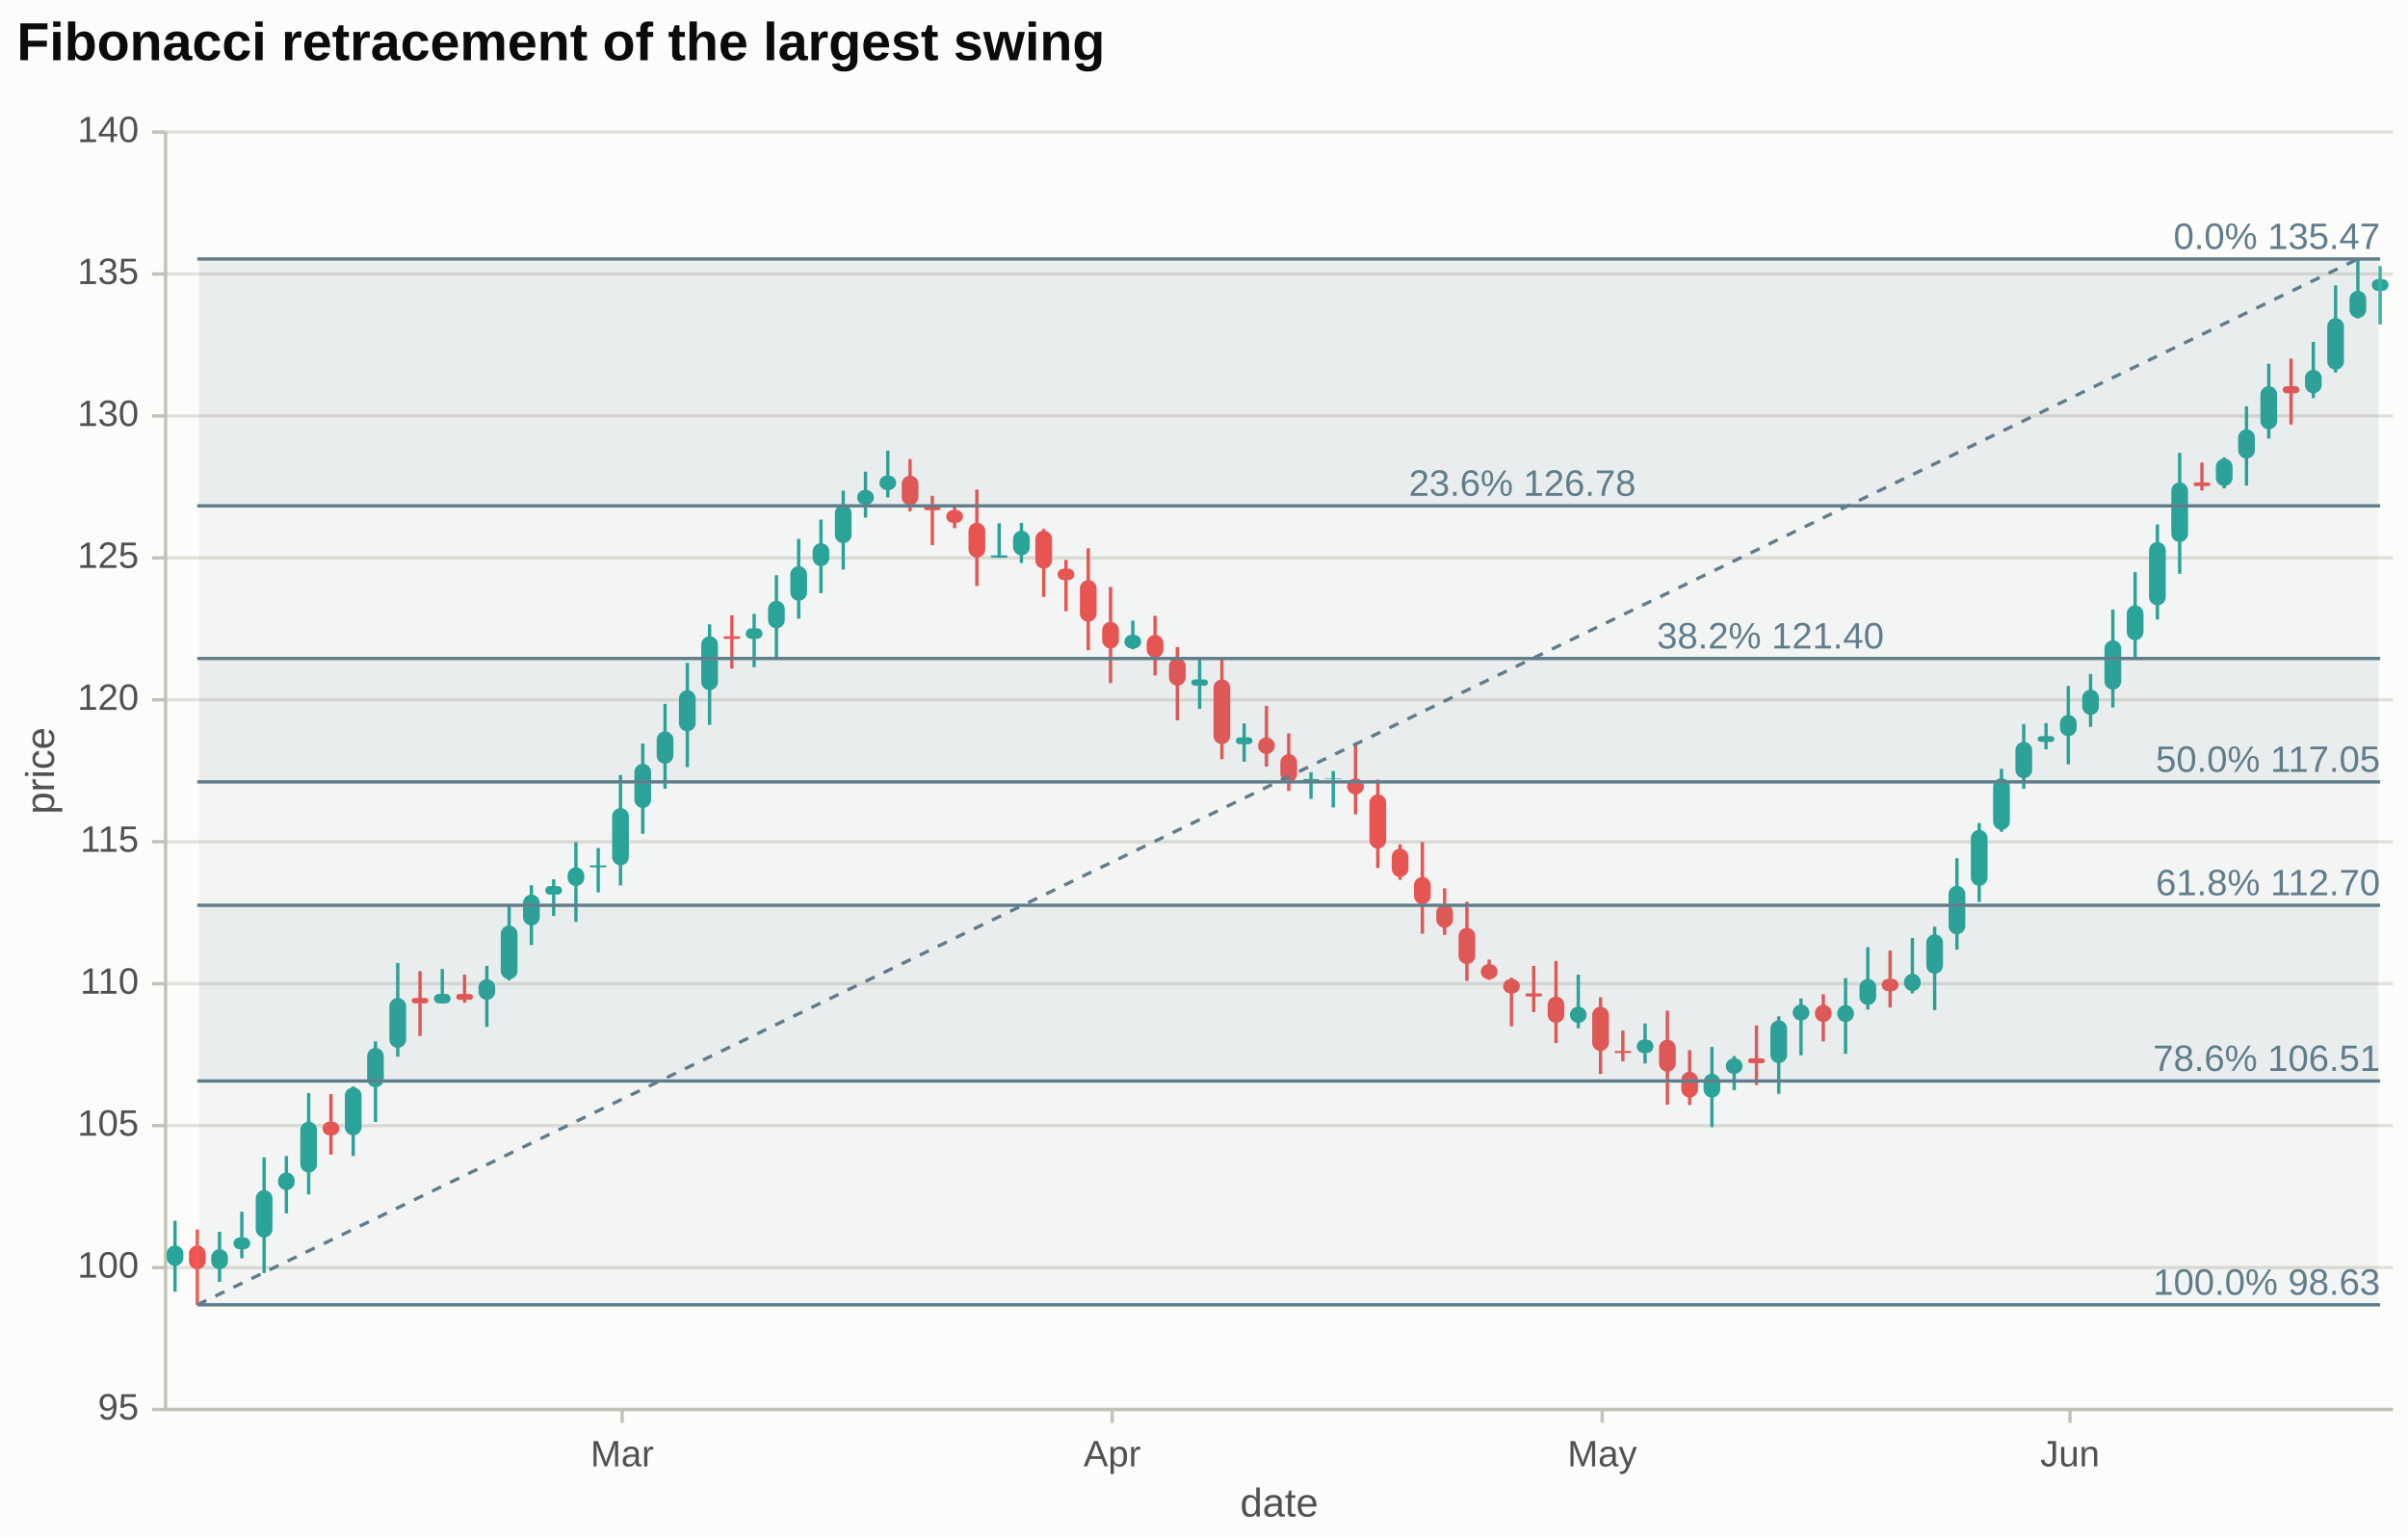
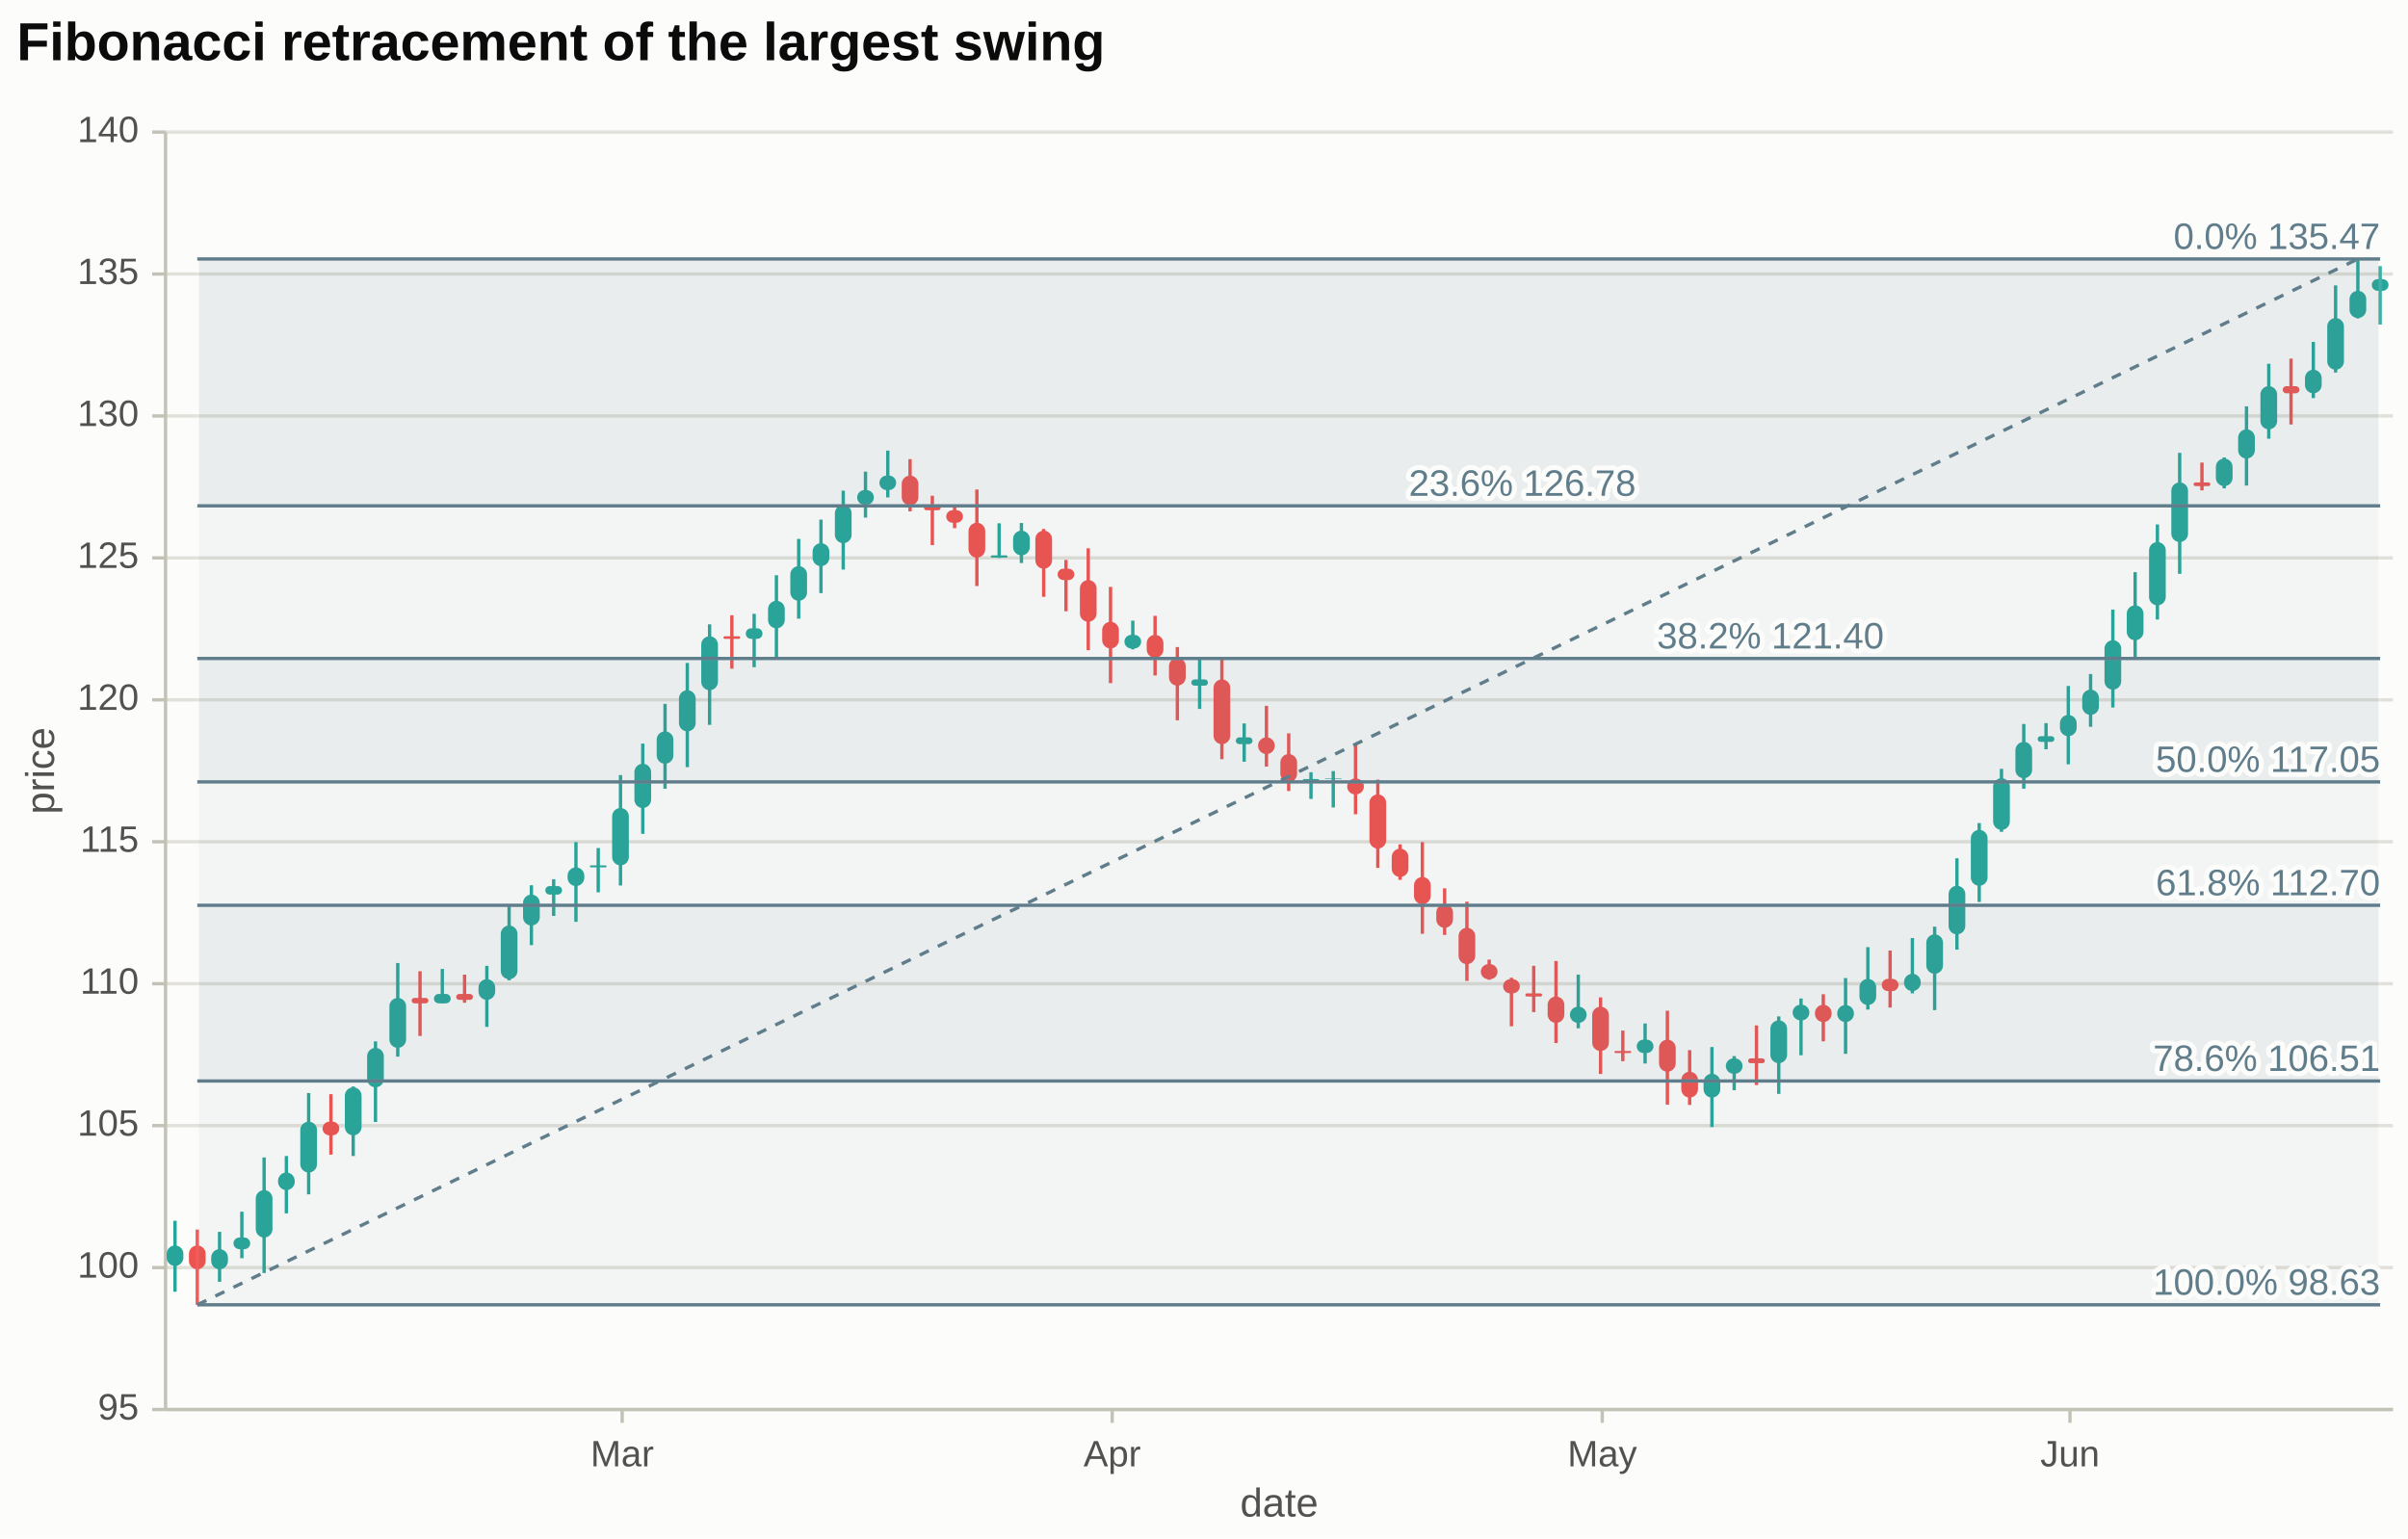
<svg xmlns="http://www.w3.org/2000/svg" width="720" height="460" viewBox="0 0 720 460" font-family="Arial, Liberation Sans, sans-serif">
  <defs>
    <clipPath id="clip-price">
      <rect x="49" y="39" width="666" height="382">
</rect>
    </clipPath>
  </defs>
  <rect width="100%" height="100%" fill="#fcfcfb">
</rect>
  <line x1="49.5" y1="421.5" x2="715.5" y2="421.5" stroke="#e1e0d9" stroke-width="1">
</line>
  <line x1="49.5" y1="379.06" x2="715.5" y2="379.06" stroke="#e1e0d9" stroke-width="1">
</line>
  <line x1="49.5" y1="336.61" x2="715.5" y2="336.61" stroke="#e1e0d9" stroke-width="1">
</line>
  <line x1="49.5" y1="294.17" x2="715.5" y2="294.17" stroke="#e1e0d9" stroke-width="1">
</line>
  <line x1="49.5" y1="251.72" x2="715.5" y2="251.72" stroke="#e1e0d9" stroke-width="1">
</line>
  <line x1="49.5" y1="209.28" x2="715.5" y2="209.28" stroke="#e1e0d9" stroke-width="1">
</line>
  <line x1="49.5" y1="166.83" x2="715.5" y2="166.83" stroke="#e1e0d9" stroke-width="1">
</line>
  <line x1="49.5" y1="124.39" x2="715.5" y2="124.39" stroke="#e1e0d9" stroke-width="1">
</line>
  <line x1="49.5" y1="81.94" x2="715.5" y2="81.94" stroke="#e1e0d9" stroke-width="1">
</line>
  <line x1="49.5" y1="39.5" x2="715.5" y2="39.5" stroke="#e1e0d9" stroke-width="1">
</line>
  <line x1="49.5" y1="421.5" x2="715.5" y2="421.5" stroke="#c3c2b7" stroke-width="1">
</line>
  <line x1="186.03" y1="421.5" x2="186.03" y2="425.5" stroke="#c3c2b7" stroke-width="1">
</line>
  <text x="186.03" y="438.5" font-size="11" fill="#52514e" text-anchor="middle">Mar</text>
  <line x1="332.55" y1="421.5" x2="332.55" y2="425.5" stroke="#c3c2b7" stroke-width="1">
</line>
  <text x="332.55" y="438.5" font-size="11" fill="#52514e" text-anchor="middle">Apr</text>
  <line x1="479.07" y1="421.5" x2="479.07" y2="425.5" stroke="#c3c2b7" stroke-width="1">
</line>
  <text x="479.07" y="438.5" font-size="11" fill="#52514e" text-anchor="middle">May</text>
  <line x1="618.93" y1="421.5" x2="618.93" y2="425.5" stroke="#c3c2b7" stroke-width="1">
</line>
  <text x="618.93" y="438.5" font-size="11" fill="#52514e" text-anchor="middle">Jun</text>
  <text x="382.5" y="453.5" font-size="12" fill="#52514e" font-weight="normal" text-anchor="middle">date</text>
  <line x1="49.5" y1="39.5" x2="49.5" y2="421.5" stroke="#c3c2b7" stroke-width="1">
</line>
  <line x1="45.5" y1="421.5" x2="49.5" y2="421.5" stroke="#c3c2b7" stroke-width="1">
</line>
  <text x="41.5" y="424.5" font-size="11" fill="#52514e" text-anchor="end">95</text>
  <line x1="45.5" y1="379.06" x2="49.5" y2="379.06" stroke="#c3c2b7" stroke-width="1">
</line>
  <text x="41.5" y="382.06" font-size="11" fill="#52514e" text-anchor="end">100</text>
  <line x1="45.5" y1="336.61" x2="49.5" y2="336.61" stroke="#c3c2b7" stroke-width="1">
</line>
  <text x="41.5" y="339.61" font-size="11" fill="#52514e" text-anchor="end">105</text>
  <line x1="45.5" y1="294.17" x2="49.5" y2="294.17" stroke="#c3c2b7" stroke-width="1">
</line>
  <text x="41.5" y="297.17" font-size="11" fill="#52514e" text-anchor="end">110</text>
  <line x1="45.5" y1="251.72" x2="49.5" y2="251.72" stroke="#c3c2b7" stroke-width="1">
</line>
  <text x="41.5" y="254.72" font-size="11" fill="#52514e" text-anchor="end">115</text>
  <line x1="45.5" y1="209.28" x2="49.5" y2="209.28" stroke="#c3c2b7" stroke-width="1">
</line>
  <text x="41.5" y="212.28" font-size="11" fill="#52514e" text-anchor="end">120</text>
  <line x1="45.5" y1="166.83" x2="49.5" y2="166.83" stroke="#c3c2b7" stroke-width="1">
</line>
  <text x="41.5" y="169.83" font-size="11" fill="#52514e" text-anchor="end">125</text>
  <line x1="45.5" y1="124.39" x2="49.5" y2="124.39" stroke="#c3c2b7" stroke-width="1">
</line>
  <text x="41.5" y="127.39" font-size="11" fill="#52514e" text-anchor="end">130</text>
  <line x1="45.5" y1="81.94" x2="49.5" y2="81.94" stroke="#c3c2b7" stroke-width="1">
</line>
  <text x="41.5" y="84.94" font-size="11" fill="#52514e" text-anchor="end">135</text>
  <line x1="45.5" y1="39.5" x2="49.5" y2="39.5" stroke="#c3c2b7" stroke-width="1">
</line>
  <text x="41.5" y="42.5" font-size="11" fill="#52514e" text-anchor="end">140</text>
  <text x="19.15" y="230.5" dy="-3" font-size="12" fill="#52514e" font-weight="normal" text-anchor="middle" transform="rotate(-90 19.15 230.5)">price</text>
  <g clip-path="url(#clip-price)">
    <line x1="52.33" y1="386.28" x2="52.33" y2="365.06" stroke="#26a69a" stroke-width="1">
</line>
    <line x1="58.99" y1="390.19" x2="58.99" y2="367.69" stroke="#ef5350" stroke-width="1">
</line>
    <line x1="65.65" y1="383.31" x2="65.65" y2="368.37" stroke="#26a69a" stroke-width="1">
</line>
    <line x1="72.31" y1="376.26" x2="72.31" y2="362.34" stroke="#26a69a" stroke-width="1">
</line>
    <line x1="78.97" y1="380.68" x2="78.97" y2="346.13" stroke="#26a69a" stroke-width="1">
</line>
    <line x1="85.63" y1="362.85" x2="85.63" y2="345.7" stroke="#26a69a" stroke-width="1">
</line>
    <line x1="92.29" y1="357.16" x2="92.29" y2="326.86" stroke="#26a69a" stroke-width="1">
</line>
    <line x1="98.95" y1="345.28" x2="98.95" y2="327.2" stroke="#ef5350" stroke-width="1">
</line>
    <line x1="105.61" y1="345.7" x2="105.61" y2="324.91" stroke="#26a69a" stroke-width="1">
</line>
    <line x1="112.27" y1="335.52" x2="112.27" y2="311.41" stroke="#26a69a" stroke-width="1">
</line>
    <line x1="118.93" y1="315.99" x2="118.93" y2="287.98" stroke="#26a69a" stroke-width="1">
</line>
    <line x1="125.59" y1="309.8" x2="125.59" y2="290.44" stroke="#ef5350" stroke-width="1">
</line>
    <line x1="132.25" y1="300.03" x2="132.25" y2="289.76" stroke="#26a69a" stroke-width="1">
</line>
    <line x1="138.91" y1="299.86" x2="138.91" y2="291.46" stroke="#ef5350" stroke-width="1">
</line>
    <line x1="145.57" y1="307.08" x2="145.57" y2="288.83" stroke="#26a69a" stroke-width="1">
</line>
    <line x1="152.23" y1="293.16" x2="152.23" y2="270.58" stroke="#26a69a" stroke-width="1">
</line>
    <line x1="158.89" y1="282.63" x2="158.89" y2="264.72" stroke="#26a69a" stroke-width="1">
</line>
    <line x1="165.55" y1="273.89" x2="165.55" y2="262.94" stroke="#26a69a" stroke-width="1">
</line>
    <line x1="172.21" y1="275.67" x2="172.21" y2="251.82" stroke="#26a69a" stroke-width="1">
</line>
    <line x1="178.87" y1="266.84" x2="178.87" y2="253.6" stroke="#26a69a" stroke-width="1">
</line>
    <line x1="185.53" y1="264.8" x2="185.53" y2="231.78" stroke="#26a69a" stroke-width="1">
</line>
    <line x1="192.19" y1="249.35" x2="192.19" y2="222.36" stroke="#26a69a" stroke-width="1">
</line>
    <line x1="198.85" y1="235.86" x2="198.85" y2="210.48" stroke="#26a69a" stroke-width="1">
</line>
    <line x1="205.51" y1="229.41" x2="205.51" y2="198.25" stroke="#26a69a" stroke-width="1">
</line>
    <line x1="212.17" y1="216.76" x2="212.17" y2="186.71" stroke="#26a69a" stroke-width="1">
</line>
    <line x1="218.83" y1="199.95" x2="218.83" y2="183.99" stroke="#ef5350" stroke-width="1">
</line>
    <line x1="225.49" y1="199.52" x2="225.49" y2="183.57" stroke="#26a69a" stroke-width="1">
</line>
    <line x1="232.15" y1="197.06" x2="232.15" y2="172.02" stroke="#26a69a" stroke-width="1">
</line>
    <line x1="238.81" y1="185.01" x2="238.81" y2="161.16" stroke="#26a69a" stroke-width="1">
</line>
    <line x1="245.47" y1="177.37" x2="245.47" y2="155.38" stroke="#26a69a" stroke-width="1">
</line>
    <line x1="252.13" y1="170.32" x2="252.13" y2="146.72" stroke="#26a69a" stroke-width="1">
</line>
    <line x1="258.79" y1="154.79" x2="258.79" y2="141.04" stroke="#26a69a" stroke-width="1">
</line>
    <line x1="265.45" y1="148.76" x2="265.45" y2="134.75" stroke="#26a69a" stroke-width="1">
</line>
    <line x1="272.11" y1="152.92" x2="272.11" y2="137.3" stroke="#ef5350" stroke-width="1">
</line>
    <line x1="278.77" y1="163.02" x2="278.77" y2="148.25" stroke="#ef5350" stroke-width="1">
</line>
    <line x1="285.43" y1="157.93" x2="285.43" y2="151.48" stroke="#ef5350" stroke-width="1">
</line>
    <line x1="292.09" y1="175.25" x2="292.09" y2="146.38" stroke="#ef5350" stroke-width="1">
</line>
    <line x1="298.75" y1="166.84" x2="298.75" y2="156.49" stroke="#26a69a" stroke-width="1">
</line>
    <line x1="305.41" y1="168.37" x2="305.41" y2="156.4" stroke="#26a69a" stroke-width="1">
</line>
    <line x1="312.07" y1="178.47" x2="312.07" y2="158.18" stroke="#ef5350" stroke-width="1">
</line>
    <line x1="318.73" y1="182.8" x2="318.73" y2="167.44" stroke="#ef5350" stroke-width="1">
</line>
    <line x1="325.39" y1="194.43" x2="325.39" y2="163.96" stroke="#ef5350" stroke-width="1">
</line>
    <line x1="332.05" y1="204.28" x2="332.05" y2="175.5" stroke="#ef5350" stroke-width="1">
</line>
    <line x1="338.71" y1="194.18" x2="338.71" y2="185.6" stroke="#26a69a" stroke-width="1">
</line>
    <line x1="345.37" y1="201.99" x2="345.37" y2="184.16" stroke="#ef5350" stroke-width="1">
</line>
    <line x1="352.03" y1="215.4" x2="352.03" y2="193.5" stroke="#ef5350" stroke-width="1">
</line>
    <line x1="358.69" y1="212" x2="358.69" y2="196.64" stroke="#26a69a" stroke-width="1">
</line>
    <line x1="365.35" y1="227.03" x2="365.35" y2="197.23" stroke="#ef5350" stroke-width="1">
</line>
    <line x1="372.01" y1="227.79" x2="372.01" y2="216.33" stroke="#26a69a" stroke-width="1">
</line>
    <line x1="378.67" y1="229.24" x2="378.67" y2="211.07" stroke="#ef5350" stroke-width="1">
</line>
    <line x1="385.33" y1="236.54" x2="385.33" y2="219.3" stroke="#ef5350" stroke-width="1">
</line>
    <line x1="391.99" y1="238.91" x2="391.99" y2="230.93" stroke="#26a69a" stroke-width="1">
</line>
    <line x1="398.65" y1="241.46" x2="398.65" y2="230.59" stroke="#26a69a" stroke-width="1">
</line>
    <line x1="405.31" y1="243.5" x2="405.31" y2="222.61" stroke="#ef5350" stroke-width="1">
</line>
    <line x1="411.97" y1="259.54" x2="411.97" y2="233.14" stroke="#ef5350" stroke-width="1">
</line>
    <line x1="418.63" y1="263.11" x2="418.63" y2="252.5" stroke="#ef5350" stroke-width="1">
</line>
    <line x1="425.29" y1="279.24" x2="425.29" y2="251.82" stroke="#ef5350" stroke-width="1">
</line>
    <line x1="431.95" y1="279.58" x2="431.95" y2="265.65" stroke="#ef5350" stroke-width="1">
</line>
    <line x1="438.61" y1="293.33" x2="438.61" y2="269.64" stroke="#ef5350" stroke-width="1">
</line>
    <line x1="445.27" y1="292.99" x2="445.27" y2="286.96" stroke="#ef5350" stroke-width="1">
</line>
    <line x1="451.93" y1="306.91" x2="451.93" y2="292.39" stroke="#ef5350" stroke-width="1">
</line>
    <line x1="458.59" y1="302.66" x2="458.59" y2="288.83" stroke="#ef5350" stroke-width="1">
</line>
    <line x1="465.25" y1="311.92" x2="465.25" y2="287.38" stroke="#ef5350" stroke-width="1">
</line>
    <line x1="471.91" y1="307.5" x2="471.91" y2="291.46" stroke="#26a69a" stroke-width="1">
</line>
    <line x1="478.57" y1="321.17" x2="478.57" y2="298.25" stroke="#ef5350" stroke-width="1">
</line>
    <line x1="485.23" y1="317.35" x2="485.23" y2="308.18" stroke="#ef5350" stroke-width="1">
</line>
    <line x1="491.89" y1="318.03" x2="491.89" y2="306.06" stroke="#26a69a" stroke-width="1">
</line>
    <line x1="498.55" y1="330.34" x2="498.55" y2="302.24" stroke="#ef5350" stroke-width="1">
</line>
    <line x1="505.21" y1="330.42" x2="505.21" y2="314.04" stroke="#ef5350" stroke-width="1">
</line>
    <line x1="511.87" y1="337.04" x2="511.87" y2="313.11" stroke="#26a69a" stroke-width="1">
</line>
    <line x1="518.53" y1="326.01" x2="518.53" y2="315.82" stroke="#26a69a" stroke-width="1">
</line>
    <line x1="525.19" y1="324.48" x2="525.19" y2="306.65" stroke="#ef5350" stroke-width="1">
</line>
    <line x1="531.85" y1="327.11" x2="531.85" y2="303.94" stroke="#26a69a" stroke-width="1">
</line>
    <line x1="538.51" y1="315.57" x2="538.51" y2="298.59" stroke="#26a69a" stroke-width="1">
</line>
    <line x1="545.17" y1="311.41" x2="545.17" y2="297.32" stroke="#ef5350" stroke-width="1">
</line>
    <line x1="551.83" y1="315.14" x2="551.83" y2="292.48" stroke="#26a69a" stroke-width="1">
</line>
    <line x1="558.49" y1="301.9" x2="558.49" y2="283.23" stroke="#26a69a" stroke-width="1">
</line>
    <line x1="565.15" y1="301.31" x2="565.15" y2="284.24" stroke="#ef5350" stroke-width="1">
</line>
    <line x1="571.81" y1="297.06" x2="571.81" y2="280.51" stroke="#26a69a" stroke-width="1">
</line>
    <line x1="578.47" y1="302.07" x2="578.47" y2="277.11" stroke="#26a69a" stroke-width="1">
</line>
    <line x1="585.13" y1="283.99" x2="585.13" y2="256.66" stroke="#26a69a" stroke-width="1">
</line>
    <line x1="591.79" y1="269.73" x2="591.79" y2="246.13" stroke="#26a69a" stroke-width="1">
</line>
    <line x1="598.45" y1="248.76" x2="598.45" y2="229.92" stroke="#26a69a" stroke-width="1">
</line>
    <line x1="605.11" y1="235.86" x2="605.11" y2="216.5" stroke="#26a69a" stroke-width="1">
</line>
    <line x1="611.77" y1="224.06" x2="611.77" y2="216.25" stroke="#26a69a" stroke-width="1">
</line>
    <line x1="618.43" y1="228.56" x2="618.43" y2="205.13" stroke="#26a69a" stroke-width="1">
</line>
    <line x1="625.09" y1="217.35" x2="625.09" y2="201.56" stroke="#26a69a" stroke-width="1">
</line>
    <line x1="631.75" y1="211.58" x2="631.75" y2="182.29" stroke="#26a69a" stroke-width="1">
</line>
    <line x1="638.41" y1="196.47" x2="638.41" y2="171.09" stroke="#26a69a" stroke-width="1">
</line>
    <line x1="645.07" y1="185.26" x2="645.07" y2="156.83" stroke="#26a69a" stroke-width="1">
</line>
    <line x1="651.73" y1="171.6" x2="651.73" y2="135.43" stroke="#26a69a" stroke-width="1">
</line>
    <line x1="658.39" y1="146.64" x2="658.39" y2="138.32" stroke="#ef5350" stroke-width="1">
</line>
    <line x1="665.05" y1="146.04" x2="665.05" y2="136.79" stroke="#26a69a" stroke-width="1">
</line>
    <line x1="671.71" y1="145.2" x2="671.71" y2="121.51" stroke="#26a69a" stroke-width="1">
</line>
    <line x1="678.37" y1="131.19" x2="678.37" y2="108.78" stroke="#26a69a" stroke-width="1">
</line>
    <line x1="685.03" y1="126.94" x2="685.03" y2="107.25" stroke="#ef5350" stroke-width="1">
</line>
    <line x1="691.69" y1="119.05" x2="691.69" y2="102.24" stroke="#26a69a" stroke-width="1">
</line>
    <line x1="698.35" y1="111.41" x2="698.35" y2="85.35" stroke="#26a69a" stroke-width="1">
</line>
    <line x1="705.01" y1="95.2" x2="705.01" y2="77.45" stroke="#26a69a" stroke-width="1">
</line>
    <line x1="711.67" y1="97.06" x2="711.67" y2="79.58" stroke="#26a69a" stroke-width="1">
</line>
    <path d="M52.33,372.44H52.33A2.5,2.5 0 0 1 54.83,374.94V376.06A2.5,2.5 0 0 1 52.33,378.56H52.33A2.5,2.5 0 0 1 49.83,376.06V374.94A2.5,2.5 0 0 1 52.33,372.44Z" fill="#26a69a">
</path>
    <path d="M58.99,372.44H58.99A2.5,2.5 0 0 1 61.49,374.94V377.07A2.5,2.5 0 0 1 58.99,379.57H58.99A2.5,2.5 0 0 1 56.49,377.07V374.94A2.5,2.5 0 0 1 58.99,372.44Z" fill="#ef5350">
</path>
    <path d="M65.65,373.55H65.65A2.5,2.5 0 0 1 68.15,376.05V377.07A2.5,2.5 0 0 1 65.65,379.57H65.65A2.5,2.5 0 0 1 63.15,377.07V376.05A2.5,2.5 0 0 1 65.65,373.55Z" fill="#26a69a">
</path>
    <path d="M71.55,370.07H73.07A1.74,1.74 0 0 1 74.81,371.81V371.81A1.74,1.74 0 0 1 73.07,373.55H71.55A1.74,1.74 0 0 1 69.81,371.81V371.81A1.74,1.74 0 0 1 71.55,370.07Z" fill="#26a69a">
</path>
    <path d="M78.97,355.89H78.97A2.5,2.5 0 0 1 81.47,358.39V367.57A2.5,2.5 0 0 1 78.97,370.07H78.97A2.5,2.5 0 0 1 76.47,367.57V358.39A2.5,2.5 0 0 1 78.97,355.89Z" fill="#26a69a">
</path>
    <path d="M85.63,350.63H85.63A2.5,2.5 0 0 1 88.13,353.13V353.39A2.5,2.5 0 0 1 85.63,355.89H85.63A2.5,2.5 0 0 1 83.13,353.39V353.13A2.5,2.5 0 0 1 85.63,350.63Z" fill="#26a69a">
</path>
    <path d="M92.29,335.43H92.29A2.5,2.5 0 0 1 94.79,337.93V348.13A2.5,2.5 0 0 1 92.29,350.63H92.29A2.5,2.5 0 0 1 89.79,348.13V337.93A2.5,2.5 0 0 1 92.29,335.43Z" fill="#26a69a">
</path>
    <path d="M98.49,335.43H99.41A2.04,2.04 0 0 1 101.45,337.47V337.47A2.04,2.04 0 0 1 99.41,339.51H98.49A2.04,2.04 0 0 1 96.45,337.47V337.47A2.04,2.04 0 0 1 98.49,335.43Z" fill="#ef5350">
</path>
    <path d="M105.61,325.16H105.61A2.5,2.5 0 0 1 108.11,327.66V337.01A2.5,2.5 0 0 1 105.61,339.51H105.61A2.5,2.5 0 0 1 103.11,337.01V327.66A2.5,2.5 0 0 1 105.61,325.16Z" fill="#26a69a">
</path>
    <path d="M112.27,313.36H112.27A2.5,2.5 0 0 1 114.77,315.86V322.66A2.5,2.5 0 0 1 112.27,325.16H112.27A2.5,2.5 0 0 1 109.77,322.66V315.86A2.5,2.5 0 0 1 112.27,313.36Z" fill="#26a69a">
</path>
    <path d="M118.93,298.42H118.93A2.5,2.5 0 0 1 121.43,300.92V310.86A2.5,2.5 0 0 1 118.93,313.36H118.93A2.5,2.5 0 0 1 116.43,310.86V300.92A2.5,2.5 0 0 1 118.93,298.42Z" fill="#26a69a">
</path>
    <path d="M123.9,298.42H127.28A0.81,0.81 0 0 1 128.09,299.23V299.23A0.81,0.81 0 0 1 127.28,300.03H123.9A0.81,0.81 0 0 1 123.09,299.23V299.23A0.81,0.81 0 0 1 123.9,298.42Z" fill="#ef5350">
</path>
    <path d="M131.15,297.23H133.35A1.4,1.4 0 0 1 134.75,298.63V298.63A1.4,1.4 0 0 1 133.35,300.03H131.15A1.4,1.4 0 0 1 129.75,298.63V298.63A1.4,1.4 0 0 1 131.15,297.23Z" fill="#26a69a">
</path>
    <path d="M137.3,297.23H140.52A0.89,0.89 0 0 1 141.41,298.12V298.12A0.89,0.89 0 0 1 140.52,299.01H137.3A0.89,0.89 0 0 1 136.41,298.12V298.12A0.89,0.89 0 0 1 137.3,297.23Z" fill="#ef5350">
</path>
    <path d="M145.57,292.82H145.57A2.5,2.5 0 0 1 148.07,295.32V296.51A2.5,2.5 0 0 1 145.57,299.01H145.57A2.5,2.5 0 0 1 143.07,296.51V295.32A2.5,2.5 0 0 1 145.57,292.82Z" fill="#26a69a">
</path>
    <path d="M152.23,276.77H152.23A2.5,2.5 0 0 1 154.73,279.27V290.32A2.5,2.5 0 0 1 152.23,292.82H152.23A2.5,2.5 0 0 1 149.73,290.32V279.27A2.5,2.5 0 0 1 152.23,276.77Z" fill="#26a69a">
</path>
    <path d="M158.89,267.52H158.89A2.5,2.5 0 0 1 161.39,270.02V274.27A2.5,2.5 0 0 1 158.89,276.77H158.89A2.5,2.5 0 0 1 156.39,274.27V270.02A2.5,2.5 0 0 1 158.89,267.52Z" fill="#26a69a">
</path>
    <path d="M164.32,264.97H166.78A1.27,1.27 0 0 1 168.05,266.25V266.25A1.27,1.27 0 0 1 166.78,267.52H164.32A1.27,1.27 0 0 1 163.05,266.25V266.25A1.27,1.27 0 0 1 164.32,264.97Z" fill="#26a69a">
</path>
    <path d="M172.21,259.37H172.21A2.5,2.5 0 0 1 174.71,261.87V262.47A2.5,2.5 0 0 1 172.21,264.97H172.21A2.5,2.5 0 0 1 169.71,262.47V261.87A2.5,2.5 0 0 1 172.21,259.37Z" fill="#26a69a">
</path>
    <path d="M176.67,258.78H181.07A0.3,0.3 0 0 1 181.37,259.07V259.07A0.3,0.3 0 0 1 181.07,259.37H176.67A0.3,0.3 0 0 1 176.37,259.07V259.07A0.3,0.3 0 0 1 176.67,258.78Z" fill="#26a69a">
</path>
    <path d="M185.53,241.63H185.53A2.5,2.5 0 0 1 188.03,244.13V256.28A2.5,2.5 0 0 1 185.53,258.78H185.53A2.5,2.5 0 0 1 183.03,256.28V244.13A2.5,2.5 0 0 1 185.53,241.63Z" fill="#26a69a">
</path>
    <path d="M192.19,228.39H192.19A2.5,2.5 0 0 1 194.69,230.89V239.13A2.5,2.5 0 0 1 192.19,241.63H192.19A2.5,2.5 0 0 1 189.69,239.13V230.89A2.5,2.5 0 0 1 192.19,228.39Z" fill="#26a69a">
</path>
    <path d="M198.85,218.71H198.85A2.5,2.5 0 0 1 201.35,221.21V225.89A2.5,2.5 0 0 1 198.85,228.39H198.85A2.5,2.5 0 0 1 196.35,225.89V221.21A2.5,2.5 0 0 1 198.85,218.71Z" fill="#26a69a">
</path>
    <path d="M205.51,206.4H205.51A2.5,2.5 0 0 1 208.01,208.9V216.21A2.5,2.5 0 0 1 205.51,218.71H205.51A2.5,2.5 0 0 1 203.01,216.21V208.9A2.5,2.5 0 0 1 205.51,206.4Z" fill="#26a69a">
</path>
    <path d="M212.17,190.27H212.17A2.5,2.5 0 0 1 214.67,192.77V203.9A2.5,2.5 0 0 1 212.17,206.4H212.17A2.5,2.5 0 0 1 209.67,203.9V192.77A2.5,2.5 0 0 1 212.17,190.27Z" fill="#26a69a">
</path>
    <path d="M216.71,190.27H220.95A0.38,0.38 0 0 1 221.33,190.65V190.65A0.38,0.38 0 0 1 220.95,191.04H216.71A0.38,0.38 0 0 1 216.33,190.65V190.65A0.38,0.38 0 0 1 216.71,190.27Z" fill="#ef5350">
</path>
    <path d="M224.56,187.9H226.42A1.57,1.57 0 0 1 227.99,189.47V189.47A1.57,1.57 0 0 1 226.42,191.04H224.56A1.57,1.57 0 0 1 222.99,189.47V189.47A1.57,1.57 0 0 1 224.56,187.9Z" fill="#26a69a">
</path>
    <path d="M232.15,179.66H232.15A2.5,2.5 0 0 1 234.65,182.16V185.4A2.5,2.5 0 0 1 232.15,187.9H232.15A2.5,2.5 0 0 1 229.65,185.4V182.16A2.5,2.5 0 0 1 232.15,179.66Z" fill="#26a69a">
</path>
    <path d="M238.81,169.3H238.81A2.5,2.5 0 0 1 241.31,171.8V177.16A2.5,2.5 0 0 1 238.81,179.66H238.81A2.5,2.5 0 0 1 236.31,177.16V171.8A2.5,2.5 0 0 1 238.81,169.3Z" fill="#26a69a">
</path>
    <path d="M245.47,162.43H245.47A2.5,2.5 0 0 1 247.97,164.93V166.8A2.5,2.5 0 0 1 245.47,169.3H245.47A2.5,2.5 0 0 1 242.97,166.8V164.93A2.5,2.5 0 0 1 245.47,162.43Z" fill="#26a69a">
</path>
    <path d="M252.13,150.97H252.13A2.5,2.5 0 0 1 254.63,153.47V159.93A2.5,2.5 0 0 1 252.13,162.43H252.13A2.5,2.5 0 0 1 249.63,159.93V153.47A2.5,2.5 0 0 1 252.13,150.97Z" fill="#26a69a">
</path>
    <path d="M258.5,146.55H259.08A2.21,2.21 0 0 1 261.29,148.76V148.76A2.21,2.21 0 0 1 259.08,150.97H258.5A2.21,2.21 0 0 1 256.29,148.76V148.76A2.21,2.21 0 0 1 258.5,146.55Z" fill="#26a69a">
</path>
    <path d="M265.11,142.22H265.79A2.16,2.16 0 0 1 267.95,144.39V144.39A2.16,2.16 0 0 1 265.79,146.55H265.11A2.16,2.16 0 0 1 262.95,144.39V144.39A2.16,2.16 0 0 1 265.11,142.22Z" fill="#26a69a">
</path>
    <path d="M272.11,142.22H272.11A2.5,2.5 0 0 1 274.61,144.72V148.64A2.5,2.5 0 0 1 272.11,151.14H272.11A2.5,2.5 0 0 1 269.61,148.64V144.72A2.5,2.5 0 0 1 272.11,142.22Z" fill="#ef5350">
</path>
    <path d="M276.99,151.14H280.55A0.72,0.72 0 0 1 281.27,151.86V151.86A0.72,0.72 0 0 1 280.55,152.58H276.99A0.72,0.72 0 0 1 276.27,151.86V151.86A0.72,0.72 0 0 1 276.99,151.14Z" fill="#ef5350">
</path>
    <path d="M284.8,152.58H286.06A1.87,1.87 0 0 1 287.93,154.45V154.45A1.87,1.87 0 0 1 286.06,156.32H284.8A1.87,1.87 0 0 1 282.93,154.45V154.45A1.87,1.87 0 0 1 284.8,152.58Z" fill="#ef5350">
</path>
    <path d="M292.09,156.32H292.09A2.5,2.5 0 0 1 294.59,158.82V164.26A2.5,2.5 0 0 1 292.09,166.76H292.09A2.5,2.5 0 0 1 289.59,164.26V158.82A2.5,2.5 0 0 1 292.09,156.32Z" fill="#ef5350">
</path>
    <path d="M296.59,166.08H300.91A0.34,0.34 0 0 1 301.25,166.42V166.42A0.34,0.34 0 0 1 300.91,166.76H296.59A0.34,0.34 0 0 1 296.25,166.42V166.42A0.34,0.34 0 0 1 296.59,166.08Z" fill="#26a69a">
</path>
    <path d="M305.41,158.69H305.41A2.5,2.5 0 0 1 307.91,161.19V163.58A2.5,2.5 0 0 1 305.41,166.08H305.41A2.5,2.5 0 0 1 302.91,163.58V161.19A2.5,2.5 0 0 1 305.41,158.69Z" fill="#26a69a">
</path>
    <path d="M312.07,158.69H312.07A2.5,2.5 0 0 1 314.57,161.19V167.57A2.5,2.5 0 0 1 312.07,170.07H312.07A2.5,2.5 0 0 1 309.57,167.57V161.19A2.5,2.5 0 0 1 312.07,158.69Z" fill="#ef5350">
</path>
    <path d="M317.93,170.07H319.53A1.7,1.7 0 0 1 321.23,171.77V171.77A1.7,1.7 0 0 1 319.53,173.46H317.93A1.7,1.7 0 0 1 316.23,171.77V171.77A1.7,1.7 0 0 1 317.93,170.07Z" fill="#ef5350">
</path>
    <path d="M325.39,173.46H325.39A2.5,2.5 0 0 1 327.89,175.96V183.44A2.5,2.5 0 0 1 325.39,185.94H325.39A2.5,2.5 0 0 1 322.89,183.44V175.96A2.5,2.5 0 0 1 325.39,173.46Z" fill="#ef5350">
</path>
    <path d="M332.05,185.94H332.05A2.5,2.5 0 0 1 334.55,188.44V191.42A2.5,2.5 0 0 1 332.05,193.92H332.05A2.5,2.5 0 0 1 329.55,191.42V188.44A2.5,2.5 0 0 1 332.05,185.94Z" fill="#ef5350">
</path>
    <path d="M338.25,189.85H339.17A2.04,2.04 0 0 1 341.21,191.88V191.88A2.04,2.04 0 0 1 339.17,193.92H338.25A2.04,2.04 0 0 1 336.21,191.88V191.88A2.04,2.04 0 0 1 338.25,189.85Z" fill="#26a69a">
</path>
    <path d="M345.37,189.85H345.37A2.5,2.5 0 0 1 347.87,192.35V194.22A2.5,2.5 0 0 1 345.37,196.72H345.37A2.5,2.5 0 0 1 342.87,194.22V192.35A2.5,2.5 0 0 1 345.37,189.85Z" fill="#ef5350">
</path>
    <path d="M352.03,196.72H352.03A2.5,2.5 0 0 1 354.53,199.22V202.54A2.5,2.5 0 0 1 352.03,205.04H352.03A2.5,2.5 0 0 1 349.53,202.54V199.22A2.5,2.5 0 0 1 352.03,196.72Z" fill="#ef5350">
</path>
    <path d="M357.12,203.18H360.26A0.93,0.93 0 0 1 361.19,204.11V204.11A0.93,0.93 0 0 1 360.26,205.04H357.12A0.93,0.93 0 0 1 356.19,204.11V204.11A0.93,0.93 0 0 1 357.12,203.18Z" fill="#26a69a">
</path>
    <path d="M365.35,203.18H365.35A2.5,2.5 0 0 1 367.85,205.68V220.03A2.5,2.5 0 0 1 365.35,222.53H365.35A2.5,2.5 0 0 1 362.85,220.03V205.68A2.5,2.5 0 0 1 365.35,203.18Z" fill="#ef5350">
</path>
    <path d="M370.53,220.49H373.49A1.02,1.02 0 0 1 374.51,221.51V221.51A1.02,1.02 0 0 1 373.49,222.53H370.53A1.02,1.02 0 0 1 369.51,221.51V221.51A1.02,1.02 0 0 1 370.53,220.49Z" fill="#26a69a">
</path>
    <path d="M378.67,220.49H378.67A2.5,2.5 0 0 1 381.17,222.99V223A2.5,2.5 0 0 1 378.67,225.5H378.67A2.5,2.5 0 0 1 376.17,223V222.99A2.5,2.5 0 0 1 378.67,220.49Z" fill="#ef5350">
</path>
    <path d="M385.33,225.5H385.33A2.5,2.5 0 0 1 387.83,228V231.4A2.5,2.5 0 0 1 385.33,233.9H385.33A2.5,2.5 0 0 1 382.83,231.4V228A2.5,2.5 0 0 1 385.33,225.5Z" fill="#ef5350">
</path>
    <path d="M389.96,232.97H394.02A0.47,0.47 0 0 1 394.49,233.44V233.44A0.47,0.47 0 0 1 394.02,233.9H389.96A0.47,0.47 0 0 1 389.49,233.44V233.44A0.47,0.47 0 0 1 389.96,232.97Z" fill="#26a69a">
</path>
    <path d="M396.23,232.8H401.07A0.08,0.08 0 0 1 401.15,232.89V232.89A0.08,0.08 0 0 1 401.07,232.97H396.23A0.08,0.08 0 0 1 396.15,232.89V232.89A0.08,0.08 0 0 1 396.23,232.8Z" fill="#26a69a">
</path>
    <path d="M405.19,232.8H405.43A2.38,2.38 0 0 1 407.81,235.18V235.18A2.38,2.38 0 0 1 405.43,237.56H405.19A2.38,2.38 0 0 1 402.81,235.18V235.18A2.38,2.38 0 0 1 405.19,232.8Z" fill="#ef5350">
</path>
    <path d="M411.97,237.56H411.97A2.5,2.5 0 0 1 414.47,240.06V251.27A2.5,2.5 0 0 1 411.97,253.77H411.97A2.5,2.5 0 0 1 409.47,251.27V240.06A2.5,2.5 0 0 1 411.97,237.56Z" fill="#ef5350">
</path>
    <path d="M418.63,253.77H418.63A2.5,2.5 0 0 1 421.13,256.27V259.76A2.5,2.5 0 0 1 418.63,262.26H418.63A2.5,2.5 0 0 1 416.13,259.76V256.27A2.5,2.5 0 0 1 418.63,253.77Z" fill="#ef5350">
</path>
    <path d="M425.29,262.26H425.29A2.5,2.5 0 0 1 427.79,264.76V267.91A2.5,2.5 0 0 1 425.29,270.41H425.29A2.5,2.5 0 0 1 422.79,267.91V264.76A2.5,2.5 0 0 1 425.29,262.26Z" fill="#ef5350">
</path>
    <path d="M431.95,270.41H431.95A2.5,2.5 0 0 1 434.45,272.91V274.95A2.5,2.5 0 0 1 431.95,277.45H431.95A2.5,2.5 0 0 1 429.45,274.95V272.91A2.5,2.5 0 0 1 431.95,270.41Z" fill="#ef5350">
</path>
    <path d="M438.61,277.45H438.61A2.5,2.5 0 0 1 441.11,279.95V285.82A2.5,2.5 0 0 1 438.61,288.32H438.61A2.5,2.5 0 0 1 436.11,285.82V279.95A2.5,2.5 0 0 1 438.61,277.45Z" fill="#ef5350">
</path>
    <path d="M445.02,288.32H445.52A2.25,2.25 0 0 1 447.77,290.57V290.57A2.25,2.25 0 0 1 445.52,292.82H445.02A2.25,2.25 0 0 1 442.77,290.57V290.57A2.25,2.25 0 0 1 445.02,288.32Z" fill="#ef5350">
</path>
    <path d="M451.55,292.82H452.31A2.12,2.12 0 0 1 454.43,294.94V294.94A2.12,2.12 0 0 1 452.31,297.06H451.55A2.12,2.12 0 0 1 449.43,294.94V294.94A2.12,2.12 0 0 1 451.55,292.82Z" fill="#ef5350">
</path>
    <path d="M456.56,297.06H460.62A0.47,0.47 0 0 1 461.09,297.53V297.53A0.47,0.47 0 0 1 460.62,298H456.56A0.47,0.47 0 0 1 456.09,297.53V297.53A0.47,0.47 0 0 1 456.56,297.06Z" fill="#ef5350">
</path>
    <path d="M465.25,298H465.25A2.5,2.5 0 0 1 467.75,300.5V303.39A2.5,2.5 0 0 1 465.25,305.89H465.25A2.5,2.5 0 0 1 462.75,303.39V300.5A2.5,2.5 0 0 1 465.25,298Z" fill="#ef5350">
</path>
    <path d="M471.83,301.05H471.99A2.42,2.42 0 0 1 474.41,303.47V303.47A2.42,2.42 0 0 1 471.99,305.89H471.83A2.42,2.42 0 0 1 469.41,303.47V303.47A2.42,2.42 0 0 1 471.83,301.05Z" fill="#26a69a">
</path>
    <path d="M478.57,301.05H478.57A2.5,2.5 0 0 1 481.07,303.55V311.79A2.5,2.5 0 0 1 478.57,314.29H478.57A2.5,2.5 0 0 1 476.07,311.79V303.55A2.5,2.5 0 0 1 478.57,301.05Z" fill="#ef5350">
</path>
    <path d="M483.03,314.29H487.43A0.3,0.3 0 0 1 487.73,314.59V314.59A0.3,0.3 0 0 1 487.43,314.89H483.03A0.3,0.3 0 0 1 482.73,314.59V314.59A0.3,0.3 0 0 1 483.03,314.29Z" fill="#ef5350">
</path>
    <path d="M491.38,310.9H492.4A1.99,1.99 0 0 1 494.39,312.89V312.89A1.99,1.99 0 0 1 492.4,314.89H491.38A1.99,1.99 0 0 1 489.39,312.89V312.89A1.99,1.99 0 0 1 491.38,310.9Z" fill="#26a69a">
</path>
    <path d="M498.55,310.9H498.55A2.5,2.5 0 0 1 501.05,313.4V317.99A2.5,2.5 0 0 1 498.55,320.49H498.55A2.5,2.5 0 0 1 496.05,317.99V313.4A2.5,2.5 0 0 1 498.55,310.9Z" fill="#ef5350">
</path>
    <path d="M505.21,320.49H505.21A2.5,2.5 0 0 1 507.71,322.99V325.72A2.5,2.5 0 0 1 505.21,328.22H505.21A2.5,2.5 0 0 1 502.71,325.72V322.99A2.5,2.5 0 0 1 505.21,320.49Z" fill="#ef5350">
</path>
    <path d="M511.87,321.09H511.87A2.5,2.5 0 0 1 514.37,323.59V325.72A2.5,2.5 0 0 1 511.87,328.22H511.87A2.5,2.5 0 0 1 509.37,325.72V323.59A2.5,2.5 0 0 1 511.87,321.09Z" fill="#26a69a">
</path>
    <path d="M518.32,316.5H518.74A2.29,2.29 0 0 1 521.03,318.79V318.79A2.29,2.29 0 0 1 518.74,321.09H518.32A2.29,2.29 0 0 1 516.03,318.79V318.79A2.29,2.29 0 0 1 518.32,316.5Z" fill="#26a69a">
</path>
    <path d="M523.41,316.5H526.97A0.72,0.72 0 0 1 527.69,317.22V317.22A0.72,0.72 0 0 1 526.97,317.94H523.41A0.72,0.72 0 0 1 522.69,317.22V317.22A0.72,0.72 0 0 1 523.41,316.5Z" fill="#ef5350">
</path>
    <path d="M531.85,305.13H531.85A2.5,2.5 0 0 1 534.35,307.63V315.44A2.5,2.5 0 0 1 531.85,317.94H531.85A2.5,2.5 0 0 1 529.35,315.44V307.63A2.5,2.5 0 0 1 531.85,305.13Z" fill="#26a69a">
</path>
    <path d="M538.34,300.46H538.68A2.33,2.33 0 0 1 541.01,302.79V302.79A2.33,2.33 0 0 1 538.68,305.13H538.34A2.33,2.33 0 0 1 536.01,302.79V302.79A2.33,2.33 0 0 1 538.34,300.46Z" fill="#26a69a">
</path>
    <path d="M545.17,300.46H545.17A2.5,2.5 0 0 1 547.67,302.96V303.14A2.5,2.5 0 0 1 545.17,305.64H545.17A2.5,2.5 0 0 1 542.67,303.14V302.96A2.5,2.5 0 0 1 545.17,300.46Z" fill="#ef5350">
</path>
    <path d="M551.83,300.54H551.83A2.5,2.5 0 0 1 554.33,303.04V303.14A2.5,2.5 0 0 1 551.83,305.64H551.83A2.5,2.5 0 0 1 549.33,303.14V303.04A2.5,2.5 0 0 1 551.83,300.54Z" fill="#26a69a">
</path>
    <path d="M558.49,292.73H558.49A2.5,2.5 0 0 1 560.99,295.23V298.04A2.5,2.5 0 0 1 558.49,300.54H558.49A2.5,2.5 0 0 1 555.99,298.04V295.23A2.5,2.5 0 0 1 558.49,292.73Z" fill="#26a69a">
</path>
    <path d="M564.48,292.73H565.82A1.83,1.83 0 0 1 567.65,294.56V294.56A1.83,1.83 0 0 1 565.82,296.38H564.48A1.83,1.83 0 0 1 562.65,294.56V294.56A1.83,1.83 0 0 1 564.48,292.73Z" fill="#ef5350">
</path>
    <path d="M571.81,291.2H571.81A2.5,2.5 0 0 1 574.31,293.7V293.88A2.5,2.5 0 0 1 571.81,296.38H571.81A2.5,2.5 0 0 1 569.31,293.88V293.7A2.5,2.5 0 0 1 571.81,291.2Z" fill="#26a69a">
</path>
    <path d="M578.47,279.41H578.47A2.5,2.5 0 0 1 580.97,281.91V288.7A2.5,2.5 0 0 1 578.47,291.2H578.47A2.5,2.5 0 0 1 575.97,288.7V281.91A2.5,2.5 0 0 1 578.47,279.41Z" fill="#26a69a">
</path>
    <path d="M585.13,264.89H585.13A2.5,2.5 0 0 1 587.63,267.39V276.91A2.5,2.5 0 0 1 585.13,279.41H585.13A2.5,2.5 0 0 1 582.63,276.91V267.39A2.5,2.5 0 0 1 585.13,264.89Z" fill="#26a69a">
</path>
    <path d="M591.79,248.17H591.79A2.5,2.5 0 0 1 594.29,250.67V262.39A2.5,2.5 0 0 1 591.79,264.89H591.79A2.5,2.5 0 0 1 589.29,262.39V250.67A2.5,2.5 0 0 1 591.79,248.17Z" fill="#26a69a">
</path>
    <path d="M598.45,232.72H598.45A2.5,2.5 0 0 1 600.95,235.22V245.67A2.5,2.5 0 0 1 598.45,248.17H598.45A2.5,2.5 0 0 1 595.95,245.67V235.22A2.5,2.5 0 0 1 598.45,232.72Z" fill="#26a69a">
</path>
    <path d="M605.11,221.85H605.11A2.5,2.5 0 0 1 607.61,224.35V230.22A2.5,2.5 0 0 1 605.11,232.72H605.11A2.5,2.5 0 0 1 602.61,230.22V224.35A2.5,2.5 0 0 1 605.11,221.85Z" fill="#26a69a">
</path>
    <path d="M610.12,220.15H613.42A0.85,0.85 0 0 1 614.27,221V221A0.85,0.85 0 0 1 613.42,221.85H610.12A0.85,0.85 0 0 1 609.27,221V221A0.85,0.85 0 0 1 610.12,220.15Z" fill="#26a69a">
</path>
    <path d="M618.43,213.79H618.43A2.5,2.5 0 0 1 620.93,216.29V217.65A2.5,2.5 0 0 1 618.43,220.15H618.43A2.5,2.5 0 0 1 615.93,217.65V216.29A2.5,2.5 0 0 1 618.43,213.79Z" fill="#26a69a">
</path>
    <path d="M625.09,206.23H625.09A2.5,2.5 0 0 1 627.59,208.73V211.29A2.5,2.5 0 0 1 625.09,213.79H625.09A2.5,2.5 0 0 1 622.59,211.29V208.73A2.5,2.5 0 0 1 625.09,206.23Z" fill="#26a69a">
</path>
    <path d="M631.75,191.46H631.75A2.5,2.5 0 0 1 634.25,193.96V203.73A2.5,2.5 0 0 1 631.75,206.23H631.75A2.5,2.5 0 0 1 629.25,203.73V193.96A2.5,2.5 0 0 1 631.75,191.46Z" fill="#26a69a">
</path>
    <path d="M638.41,181.02H638.41A2.5,2.5 0 0 1 640.91,183.52V188.96A2.5,2.5 0 0 1 638.41,191.46H638.41A2.5,2.5 0 0 1 635.91,188.96V183.52A2.5,2.5 0 0 1 638.41,181.02Z" fill="#26a69a">
</path>
    <path d="M645.07,162.09H645.07A2.5,2.5 0 0 1 647.57,164.59V178.52A2.5,2.5 0 0 1 645.07,181.02H645.07A2.5,2.5 0 0 1 642.57,178.52V164.59A2.5,2.5 0 0 1 645.07,162.09Z" fill="#26a69a">
</path>
    <path d="M651.73,144.26H651.73A2.5,2.5 0 0 1 654.23,146.76V159.59A2.5,2.5 0 0 1 651.73,162.09H651.73A2.5,2.5 0 0 1 649.23,159.59V146.76A2.5,2.5 0 0 1 651.73,144.26Z" fill="#26a69a">
</path>
    <path d="M656.44,144.26H660.34A0.55,0.55 0 0 1 660.89,144.81V144.81A0.55,0.55 0 0 1 660.34,145.37H656.44A0.55,0.55 0 0 1 655.89,144.81V144.81A0.55,0.55 0 0 1 656.44,144.26Z" fill="#ef5350">
</path>
    <path d="M665.05,137.13H665.05A2.5,2.5 0 0 1 667.55,139.63V142.87A2.5,2.5 0 0 1 665.05,145.37H665.05A2.5,2.5 0 0 1 662.55,142.87V139.63A2.5,2.5 0 0 1 665.05,137.13Z" fill="#26a69a">
</path>
    <path d="M671.71,128.39H671.71A2.5,2.5 0 0 1 674.21,130.89V134.63A2.5,2.5 0 0 1 671.71,137.13H671.71A2.5,2.5 0 0 1 669.21,134.63V130.89A2.5,2.5 0 0 1 671.71,128.39Z" fill="#26a69a">
</path>
    <path d="M678.37,115.48H678.37A2.5,2.5 0 0 1 680.87,117.98V125.89A2.5,2.5 0 0 1 678.37,128.39H678.37A2.5,2.5 0 0 1 675.87,125.89V117.98A2.5,2.5 0 0 1 678.37,115.48Z" fill="#26a69a">
</path>
    <path d="M683.59,115.48H686.47A1.06,1.06 0 0 1 687.53,116.55V116.55A1.06,1.06 0 0 1 686.47,117.61H683.59A1.06,1.06 0 0 1 682.53,116.55V116.55A1.06,1.06 0 0 1 683.59,115.48Z" fill="#ef5350">
</path>
    <path d="M691.69,110.56H691.69A2.5,2.5 0 0 1 694.19,113.06V115.11A2.5,2.5 0 0 1 691.69,117.61H691.69A2.5,2.5 0 0 1 689.19,115.11V113.06A2.5,2.5 0 0 1 691.69,110.56Z" fill="#26a69a">
</path>
    <path d="M698.35,95.11H698.35A2.5,2.5 0 0 1 700.85,97.61V108.06A2.5,2.5 0 0 1 698.35,110.56H698.35A2.5,2.5 0 0 1 695.85,108.06V97.61A2.5,2.5 0 0 1 698.35,95.11Z" fill="#26a69a">
</path>
    <path d="M705.01,86.96H705.01A2.5,2.5 0 0 1 707.51,89.46V92.61A2.5,2.5 0 0 1 705.01,95.11H705.01A2.5,2.5 0 0 1 702.51,92.61V89.46A2.5,2.5 0 0 1 705.01,86.96Z" fill="#26a69a">
</path>
    <path d="M710.91,83.48H712.43A1.74,1.74 0 0 1 714.17,85.22V85.22A1.74,1.74 0 0 1 712.43,86.96H710.91A1.74,1.74 0 0 1 709.17,85.22V85.22A1.74,1.74 0 0 1 710.91,83.48Z" fill="#26a69a">
</path>
    <rect x="58.99" y="323.26" width="652.68" height="66.92" fill="#607d8b" stroke="#fcfcfb" opacity="0.06" stroke-width="1">
</rect>
    <rect x="58.99" y="233.82" width="652.68" height="36.9" fill="#607d8b" stroke="#fcfcfb" opacity="0.06" stroke-width="1">
</rect>
    <rect x="58.99" y="151.26" width="652.68" height="45.66" fill="#607d8b" stroke="#fcfcfb" opacity="0.06" stroke-width="1">
</rect>
    <rect x="58.99" y="270.72" width="652.68" height="52.54" fill="#607d8b" stroke="#fcfcfb" opacity="0.12" stroke-width="1">
</rect>
    <rect x="58.99" y="196.92" width="652.68" height="36.9" fill="#607d8b" stroke="#fcfcfb" opacity="0.12" stroke-width="1">
</rect>
    <rect x="58.99" y="77.45" width="652.68" height="73.8" fill="#607d8b" stroke="#fcfcfb" opacity="0.12" stroke-width="1">
</rect>
    <line x1="58.99" y1="77.45" x2="711.67" y2="77.45" stroke="#607d8b" stroke-width="1">
</line>
    <line x1="58.99" y1="151.26" x2="711.67" y2="151.26" stroke="#607d8b" stroke-width="1">
</line>
    <line x1="58.99" y1="196.92" x2="711.67" y2="196.92" stroke="#607d8b" stroke-width="1">
</line>
    <line x1="58.99" y1="233.82" x2="711.67" y2="233.82" stroke="#607d8b" stroke-width="1">
</line>
    <line x1="58.99" y1="270.72" x2="711.67" y2="270.72" stroke="#607d8b" stroke-width="1">
</line>
    <line x1="58.99" y1="323.26" x2="711.67" y2="323.26" stroke="#607d8b" stroke-width="1">
</line>
    <line x1="58.99" y1="390.19" x2="711.67" y2="390.19" stroke="#607d8b" stroke-width="1">
</line>
    <line x1="58.99" y1="390.19" x2="705.01" y2="77.45" stroke="#607d8b" stroke-width="1" stroke-dasharray="3,3">
</line>
-     <text x="711.67" y="74.45" font-size="11" fill="#607d8b" text-anchor="end">0.0% 135.47</text>
-     <text x="489.14" y="148.26" font-size="11" fill="#607d8b" text-anchor="end">23.6% 126.78</text>
-     <text x="563.32" y="193.92" font-size="11" fill="#607d8b" text-anchor="end">38.2% 121.40</text>
-     <text x="711.67" y="230.82" font-size="11" fill="#607d8b" text-anchor="end">50.0% 117.05</text>
-     <text x="711.67" y="267.72" font-size="11" fill="#607d8b" text-anchor="end">61.8% 112.70</text>
-     <text x="711.67" y="320.26" font-size="11" fill="#607d8b" text-anchor="end">78.6% 106.51</text>
-     <text x="711.67" y="387.19" font-size="11" fill="#607d8b" text-anchor="end">100.0% 98.63</text>
+     <text x="711.67" y="74.45" font-size="11" fill="#607d8b" stroke="#fcfcfb" stroke-width="3" stroke-linejoin="round" paint-order="stroke" text-anchor="end">0.0% 135.47</text>
+     <text x="489.14" y="148.26" font-size="11" fill="#607d8b" stroke="#fcfcfb" stroke-width="3" stroke-linejoin="round" paint-order="stroke" text-anchor="end">23.6% 126.78</text>
+     <text x="563.32" y="193.92" font-size="11" fill="#607d8b" stroke="#fcfcfb" stroke-width="3" stroke-linejoin="round" paint-order="stroke" text-anchor="end">38.2% 121.40</text>
+     <text x="711.67" y="230.82" font-size="11" fill="#607d8b" stroke="#fcfcfb" stroke-width="3" stroke-linejoin="round" paint-order="stroke" text-anchor="end">50.0% 117.05</text>
+     <text x="711.67" y="267.72" font-size="11" fill="#607d8b" stroke="#fcfcfb" stroke-width="3" stroke-linejoin="round" paint-order="stroke" text-anchor="end">61.8% 112.70</text>
+     <text x="711.67" y="320.26" font-size="11" fill="#607d8b" stroke="#fcfcfb" stroke-width="3" stroke-linejoin="round" paint-order="stroke" text-anchor="end">78.6% 106.51</text>
+     <text x="711.67" y="387.19" font-size="11" fill="#607d8b" stroke="#fcfcfb" stroke-width="3" stroke-linejoin="round" paint-order="stroke" text-anchor="end">100.0% 98.63</text>
  </g>
  <text x="5" y="18" font-size="16" fill="#0b0b0b" font-weight="600" text-anchor="start">Fibonacci retracement of the largest swing</text>
</svg>
